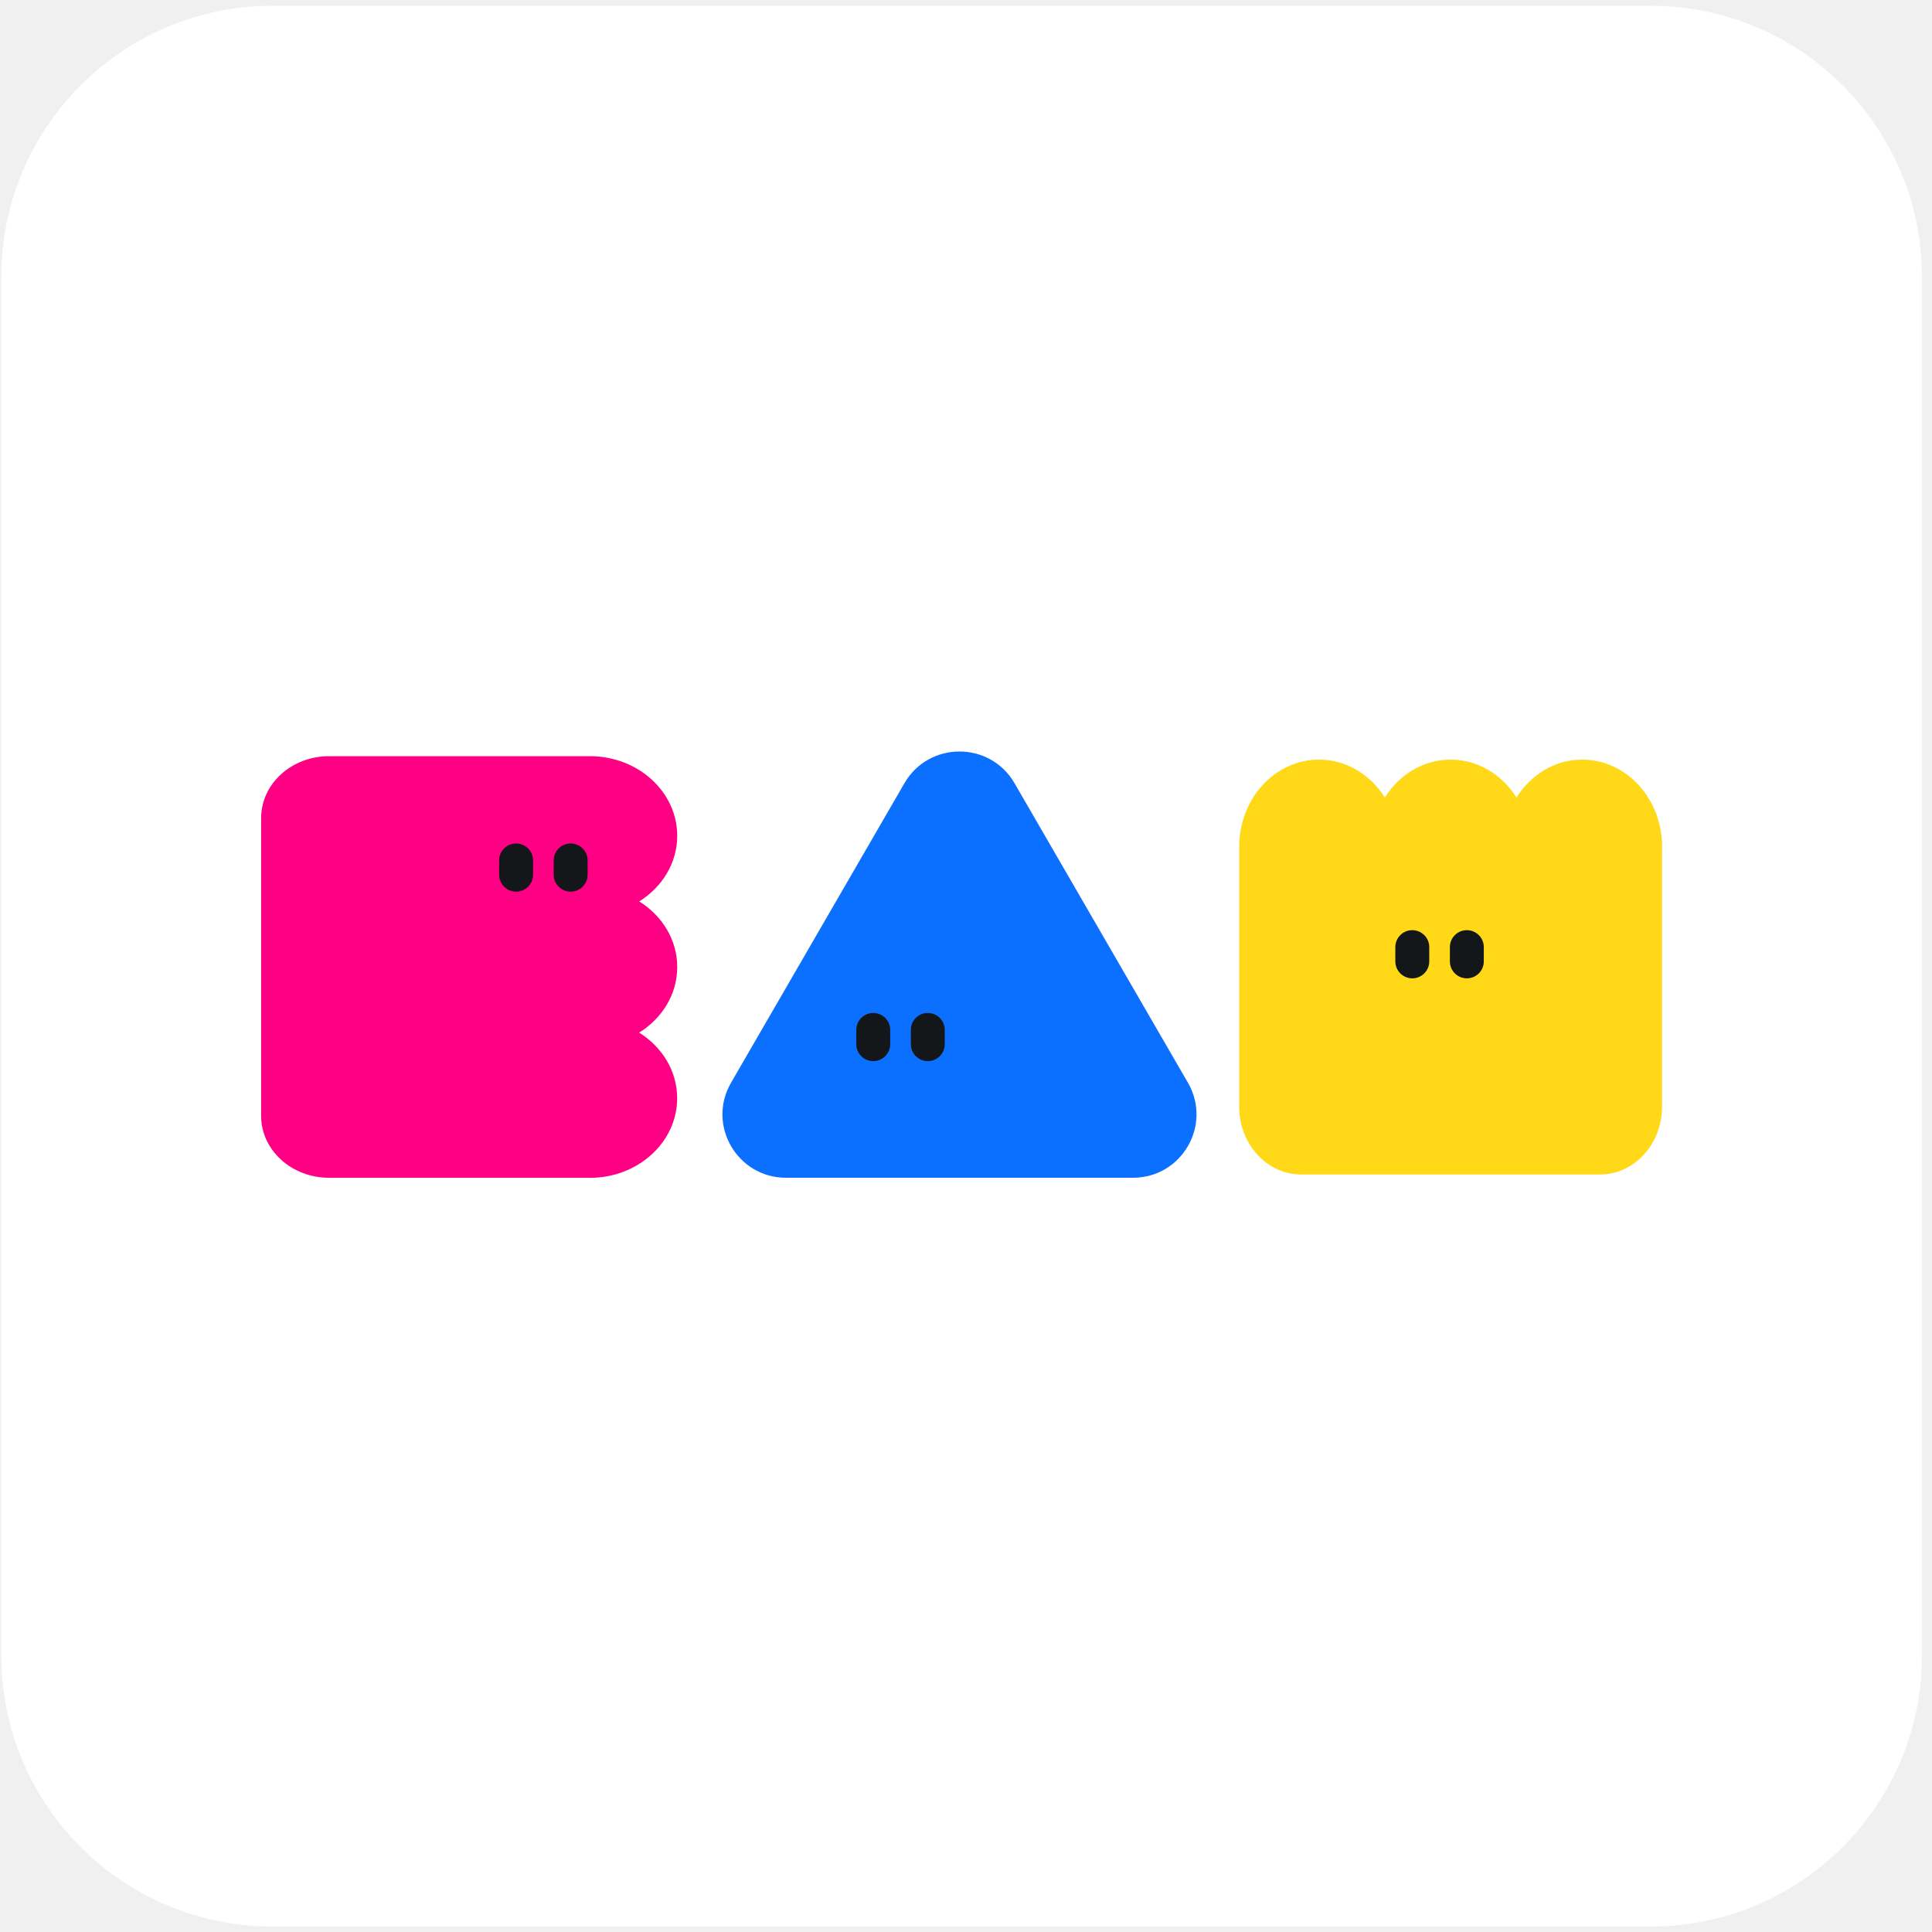
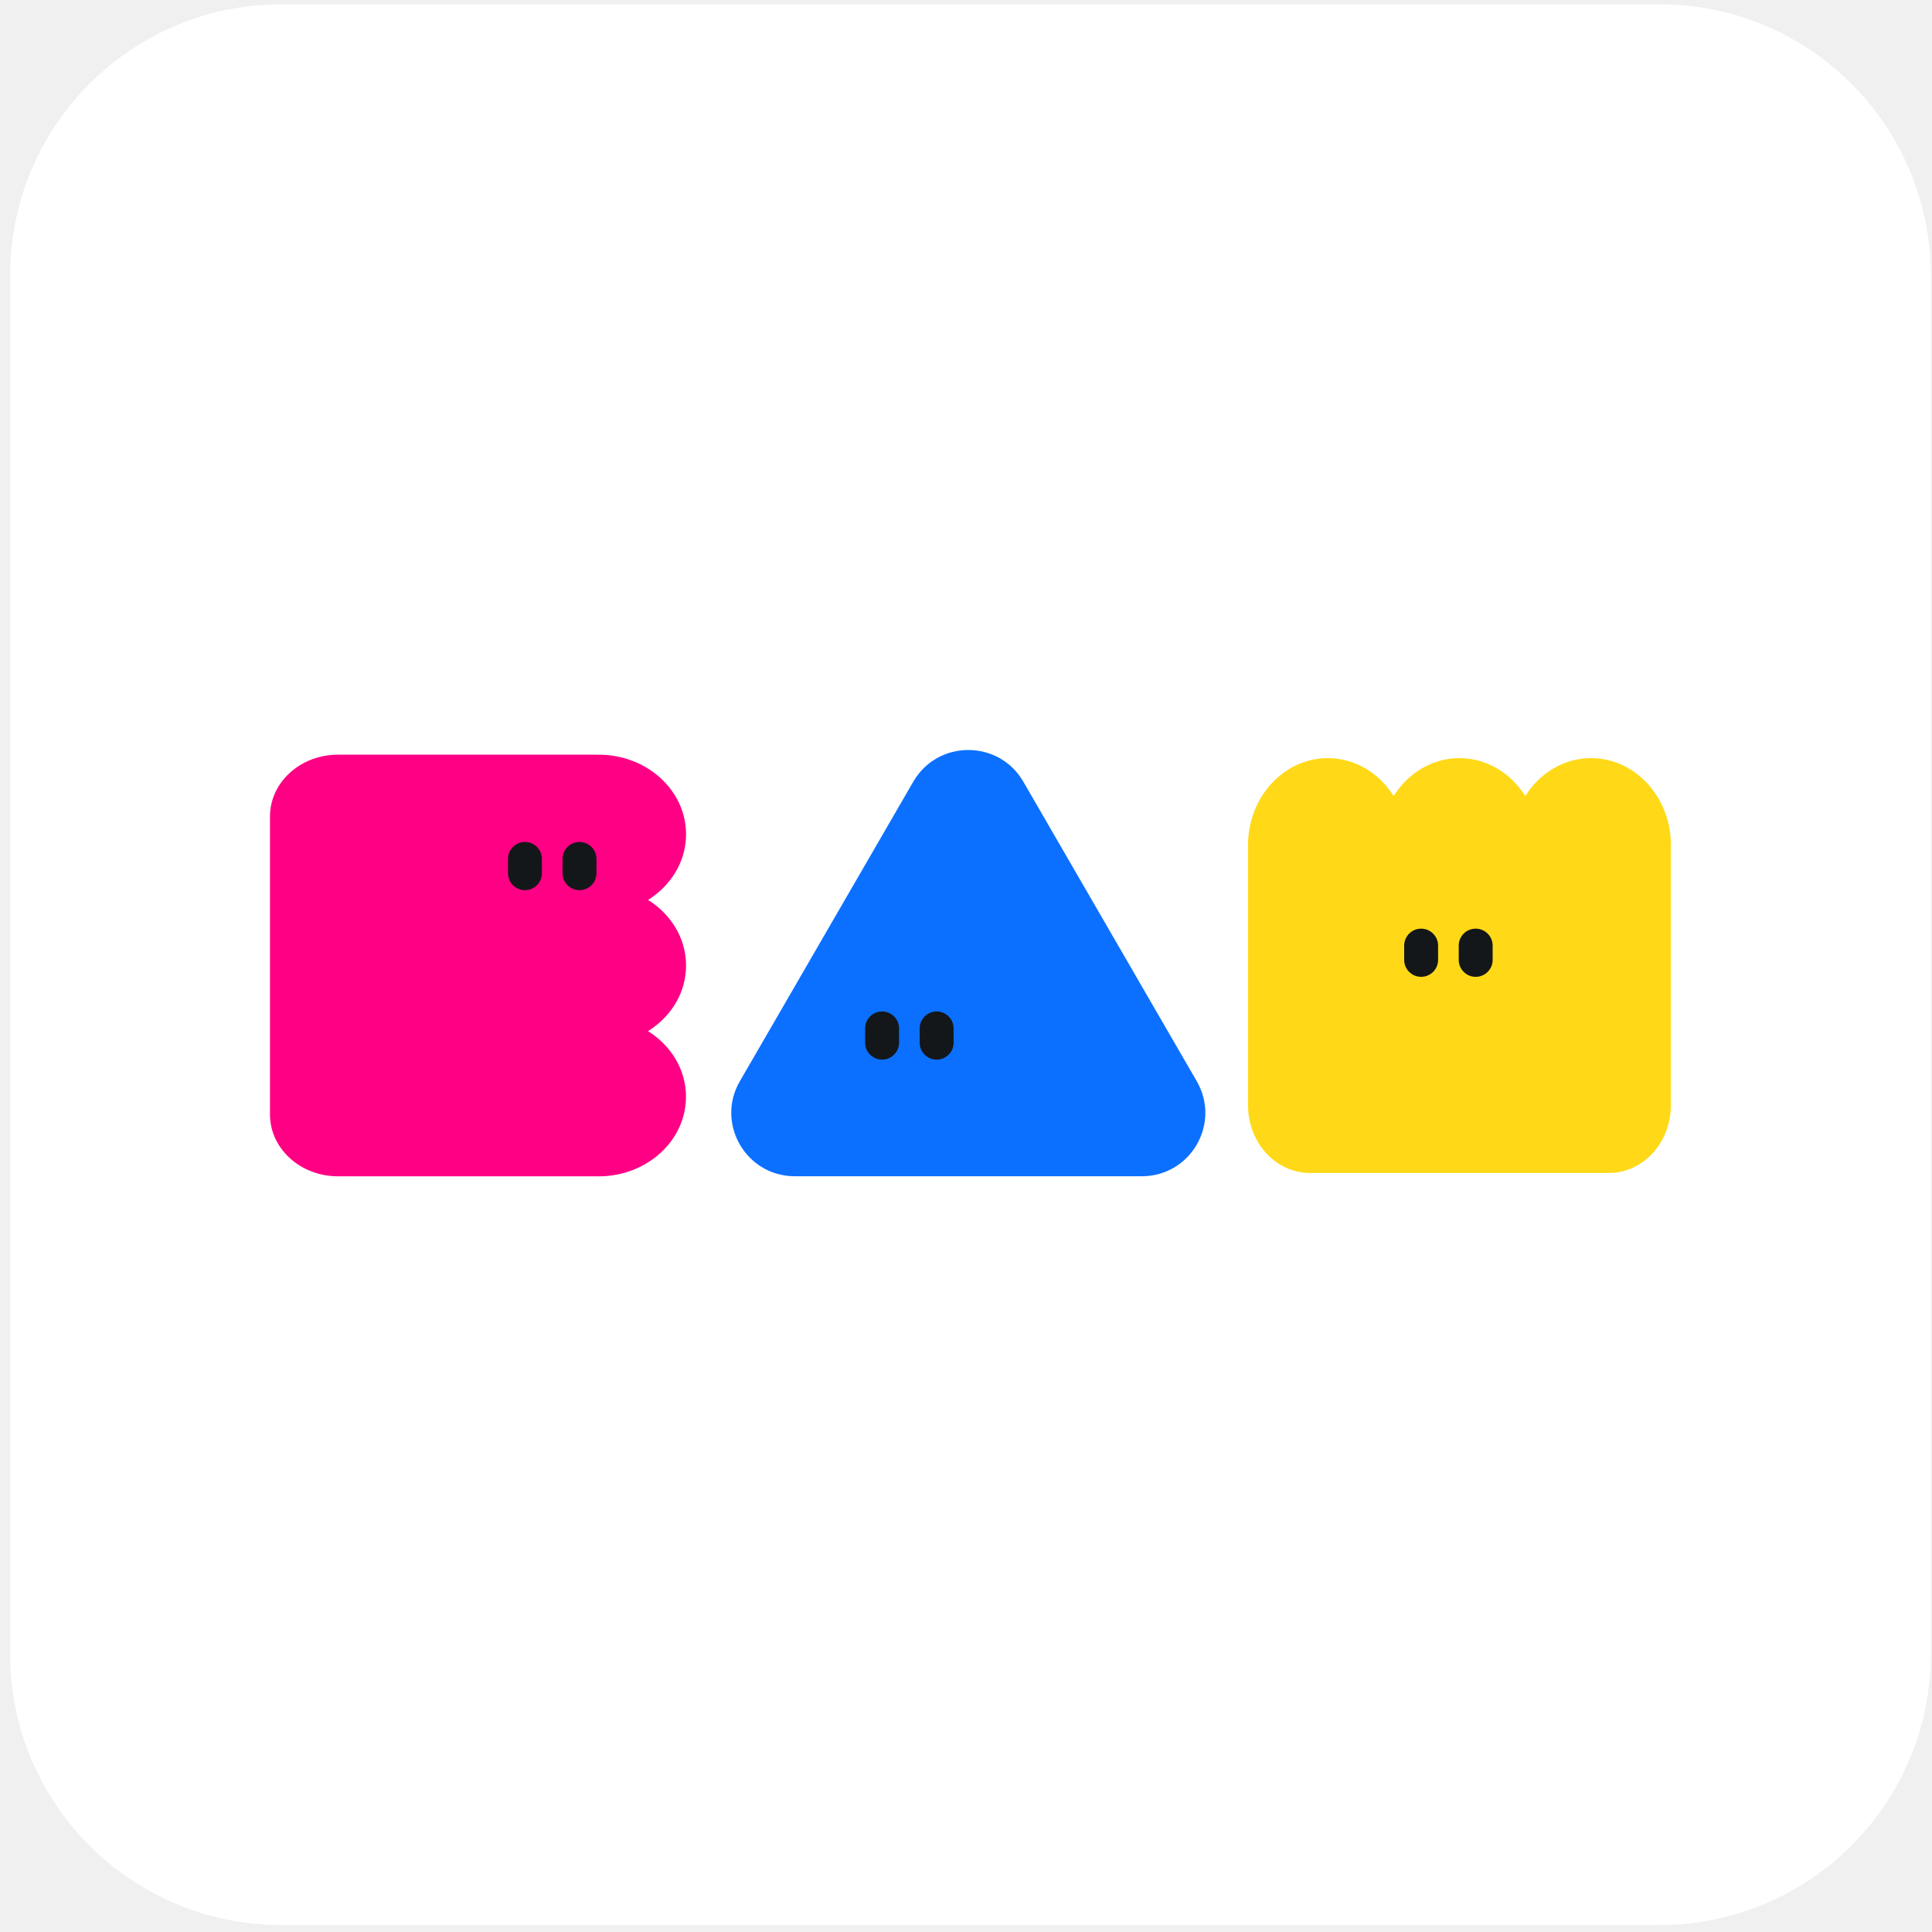
<svg xmlns="http://www.w3.org/2000/svg" width="171" height="171" viewBox="0 0 171 171" fill="none">
-   <rect x="0.113" y="0.516" width="170" height="170" rx="24" fill="white" />
+   <rect x="0.895" y="0.383" width="170" height="170" rx="24" fill="white" />
  <g clip-path="url(#clip0_628_13588)">
-     <path d="M59.941 85.591C59.941 83.177 58.608 81.054 56.578 79.784C58.608 78.514 59.941 76.385 59.941 73.978C59.941 70.085 56.479 66.93 52.21 66.93C52.181 66.93 52.152 66.936 52.123 66.936C52.093 66.936 52.07 66.93 52.047 66.93H29.122C25.806 66.93 23.113 69.378 23.113 72.406V98.77C23.113 101.792 25.806 104.245 29.122 104.245H52.035C52.041 104.245 52.041 104.245 52.047 104.245C52.099 104.245 52.152 104.251 52.204 104.251C56.474 104.251 59.935 101.096 59.935 97.203C59.935 94.79 58.603 92.667 56.572 91.397C58.608 90.132 59.941 88.004 59.941 85.591Z" fill="#FF0084" />
-     <path d="M128.393 67.234C125.973 67.234 123.844 68.563 122.57 70.587C121.296 68.563 119.161 67.234 116.747 67.234C112.844 67.234 109.68 70.686 109.68 74.944C109.68 74.972 109.686 75.001 109.686 75.031C109.686 75.059 109.68 75.083 109.68 75.106V97.961C109.68 101.273 112.14 103.953 115.171 103.953H141.615C144.645 103.953 147.106 101.267 147.106 97.961V75.112C147.106 75.106 147.106 75.106 147.106 75.1C147.106 75.048 147.112 74.996 147.112 74.944C147.112 70.686 143.947 67.234 140.044 67.234C137.624 67.234 135.495 68.563 134.221 70.587C132.948 68.563 130.813 67.234 128.393 67.234Z" fill="#FFD917" />
-     <path d="M80.054 69.317L64.703 95.832C62.539 99.568 65.244 104.243 69.572 104.243H100.274C104.602 104.243 107.306 99.574 105.143 95.832L89.792 69.317C87.628 65.582 82.218 65.582 80.054 69.317Z" fill="#0B70FF" />
-     <path d="M77.29 93.92C76.464 93.92 75.789 93.253 75.789 92.423V91.153C75.789 90.329 76.458 89.656 77.29 89.656C78.116 89.656 78.791 90.323 78.791 91.153V92.423C78.791 93.253 78.116 93.92 77.29 93.92Z" fill="#141719" />
-     <path d="M82.118 93.92C81.292 93.92 80.617 93.253 80.617 92.423V91.153C80.617 90.329 81.286 89.656 82.118 89.656C82.944 89.656 83.619 90.323 83.619 91.153V92.423C83.619 93.253 82.95 93.92 82.118 93.92Z" fill="#141719" />
-     <path d="M45.681 78.92C44.855 78.92 44.18 78.253 44.18 77.423V76.153C44.18 75.329 44.849 74.656 45.681 74.656C46.507 74.656 47.181 75.323 47.181 76.153V77.423C47.181 78.253 46.507 78.92 45.681 78.92Z" fill="#141719" />
-     <path d="M50.509 78.92C49.683 78.92 49.008 78.253 49.008 77.423V76.153C49.008 75.329 49.677 74.656 50.509 74.656C51.335 74.656 52.009 75.323 52.009 76.153V77.423C52.009 78.253 51.34 78.92 50.509 78.92Z" fill="#141719" />
-     <path d="M125.001 86.592C124.175 86.592 123.5 85.924 123.5 85.095V83.825C123.5 83.001 124.169 82.328 125.001 82.328C125.827 82.328 126.502 82.995 126.502 83.825V85.095C126.502 85.924 125.827 86.592 125.001 86.592Z" fill="#141719" />
-     <path d="M129.829 86.592C129.003 86.592 128.328 85.924 128.328 85.095V83.825C128.328 83.001 128.997 82.328 129.829 82.328C130.655 82.328 131.33 82.995 131.33 83.825V85.095C131.33 85.924 130.655 86.592 129.829 86.592Z" fill="#141719" />
+     <path d="M60.722 85.458C60.722 83.045 59.39 80.921 57.359 79.651C59.39 78.381 60.722 76.252 60.722 73.845C60.722 69.952 57.261 66.797 52.991 66.797C52.962 66.797 52.933 66.803 52.904 66.803C52.875 66.803 52.851 66.797 52.828 66.797H29.904C26.588 66.797 23.895 69.245 23.895 72.273V98.637C23.895 101.659 26.588 104.113 29.904 104.113H52.816C52.822 104.113 52.822 104.113 52.828 104.113C52.88 104.113 52.933 104.118 52.985 104.118C57.255 104.118 60.716 100.963 60.716 97.071C60.716 94.657 59.384 92.534 57.354 91.264C59.39 90 60.722 87.871 60.722 85.458Z" fill="#FF0084" />
+     <path d="M129.174 67.102C126.754 67.102 124.625 68.43 123.351 70.454C122.077 68.43 119.943 67.102 117.529 67.102C113.625 67.102 110.461 70.553 110.461 74.811C110.461 74.84 110.467 74.869 110.467 74.898C110.467 74.927 110.461 74.95 110.461 74.973V97.828C110.461 101.14 112.922 103.82 115.952 103.82H142.396C145.427 103.82 147.887 101.134 147.887 97.828V74.979C147.887 74.973 147.887 74.973 147.887 74.967C147.887 74.915 147.893 74.863 147.893 74.811C147.893 70.553 144.729 67.102 140.825 67.102C138.406 67.102 136.277 68.43 135.003 70.454C133.729 68.43 131.594 67.102 129.174 67.102Z" fill="#FFD917" />
+     <path d="M80.835 69.184L65.484 95.699C63.32 99.435 66.025 104.11 70.353 104.11H101.055C105.383 104.11 108.088 99.441 105.924 95.699L90.573 69.184C88.409 65.449 82.999 65.449 80.835 69.184Z" fill="#0B70FF" />
+     <path d="M78.073 93.787C77.247 93.787 76.572 93.12 76.572 92.29V91.02C76.572 90.196 77.241 89.523 78.073 89.523C78.899 89.523 79.574 90.191 79.574 91.02V92.29C79.574 93.12 78.899 93.787 78.073 93.787Z" fill="#141719" />
+     <path d="M82.901 93.787C82.075 93.787 81.4 93.12 81.4 92.29V91.02C81.4 90.196 82.069 89.523 82.901 89.523C83.727 89.523 84.402 90.191 84.402 91.02V92.29C84.402 93.12 83.733 93.787 82.901 93.787Z" fill="#141719" />
+     <path d="M46.464 78.787C45.638 78.787 44.963 78.12 44.963 77.29V76.02C44.963 75.196 45.632 74.523 46.464 74.523C47.29 74.523 47.964 75.191 47.964 76.02V77.29C47.964 78.12 47.29 78.787 46.464 78.787Z" fill="#141719" />
+     <path d="M51.292 78.787C50.466 78.787 49.791 78.12 49.791 77.29V76.02C49.791 75.196 50.46 74.523 51.292 74.523C52.118 74.523 52.793 75.191 52.793 76.02V77.29C52.793 78.12 52.124 78.787 51.292 78.787Z" fill="#141719" />
+     <path d="M125.784 86.459C124.958 86.459 124.283 85.792 124.283 84.962V83.692C124.283 82.868 124.952 82.195 125.784 82.195C126.61 82.195 127.285 82.862 127.285 83.692V84.962C127.285 85.792 126.61 86.459 125.784 86.459Z" fill="#141719" />
+     <path d="M130.612 86.459C129.786 86.459 129.111 85.792 129.111 84.962V83.692C129.111 82.868 129.78 82.195 130.612 82.195C131.438 82.195 132.113 82.862 132.113 83.692V84.962C132.113 85.792 131.438 86.459 130.612 86.459Z" fill="#141719" />
  </g>
  <defs>
    <clipPath id="clip0_628_13588">
-       <rect width="124" height="37.739" fill="white" transform="translate(23.1133 66.5156)" />
+       <rect width="124" height="37.739" fill="white" transform="translate(23.8945 66.3828)" />
    </clipPath>
  </defs>
</svg>
